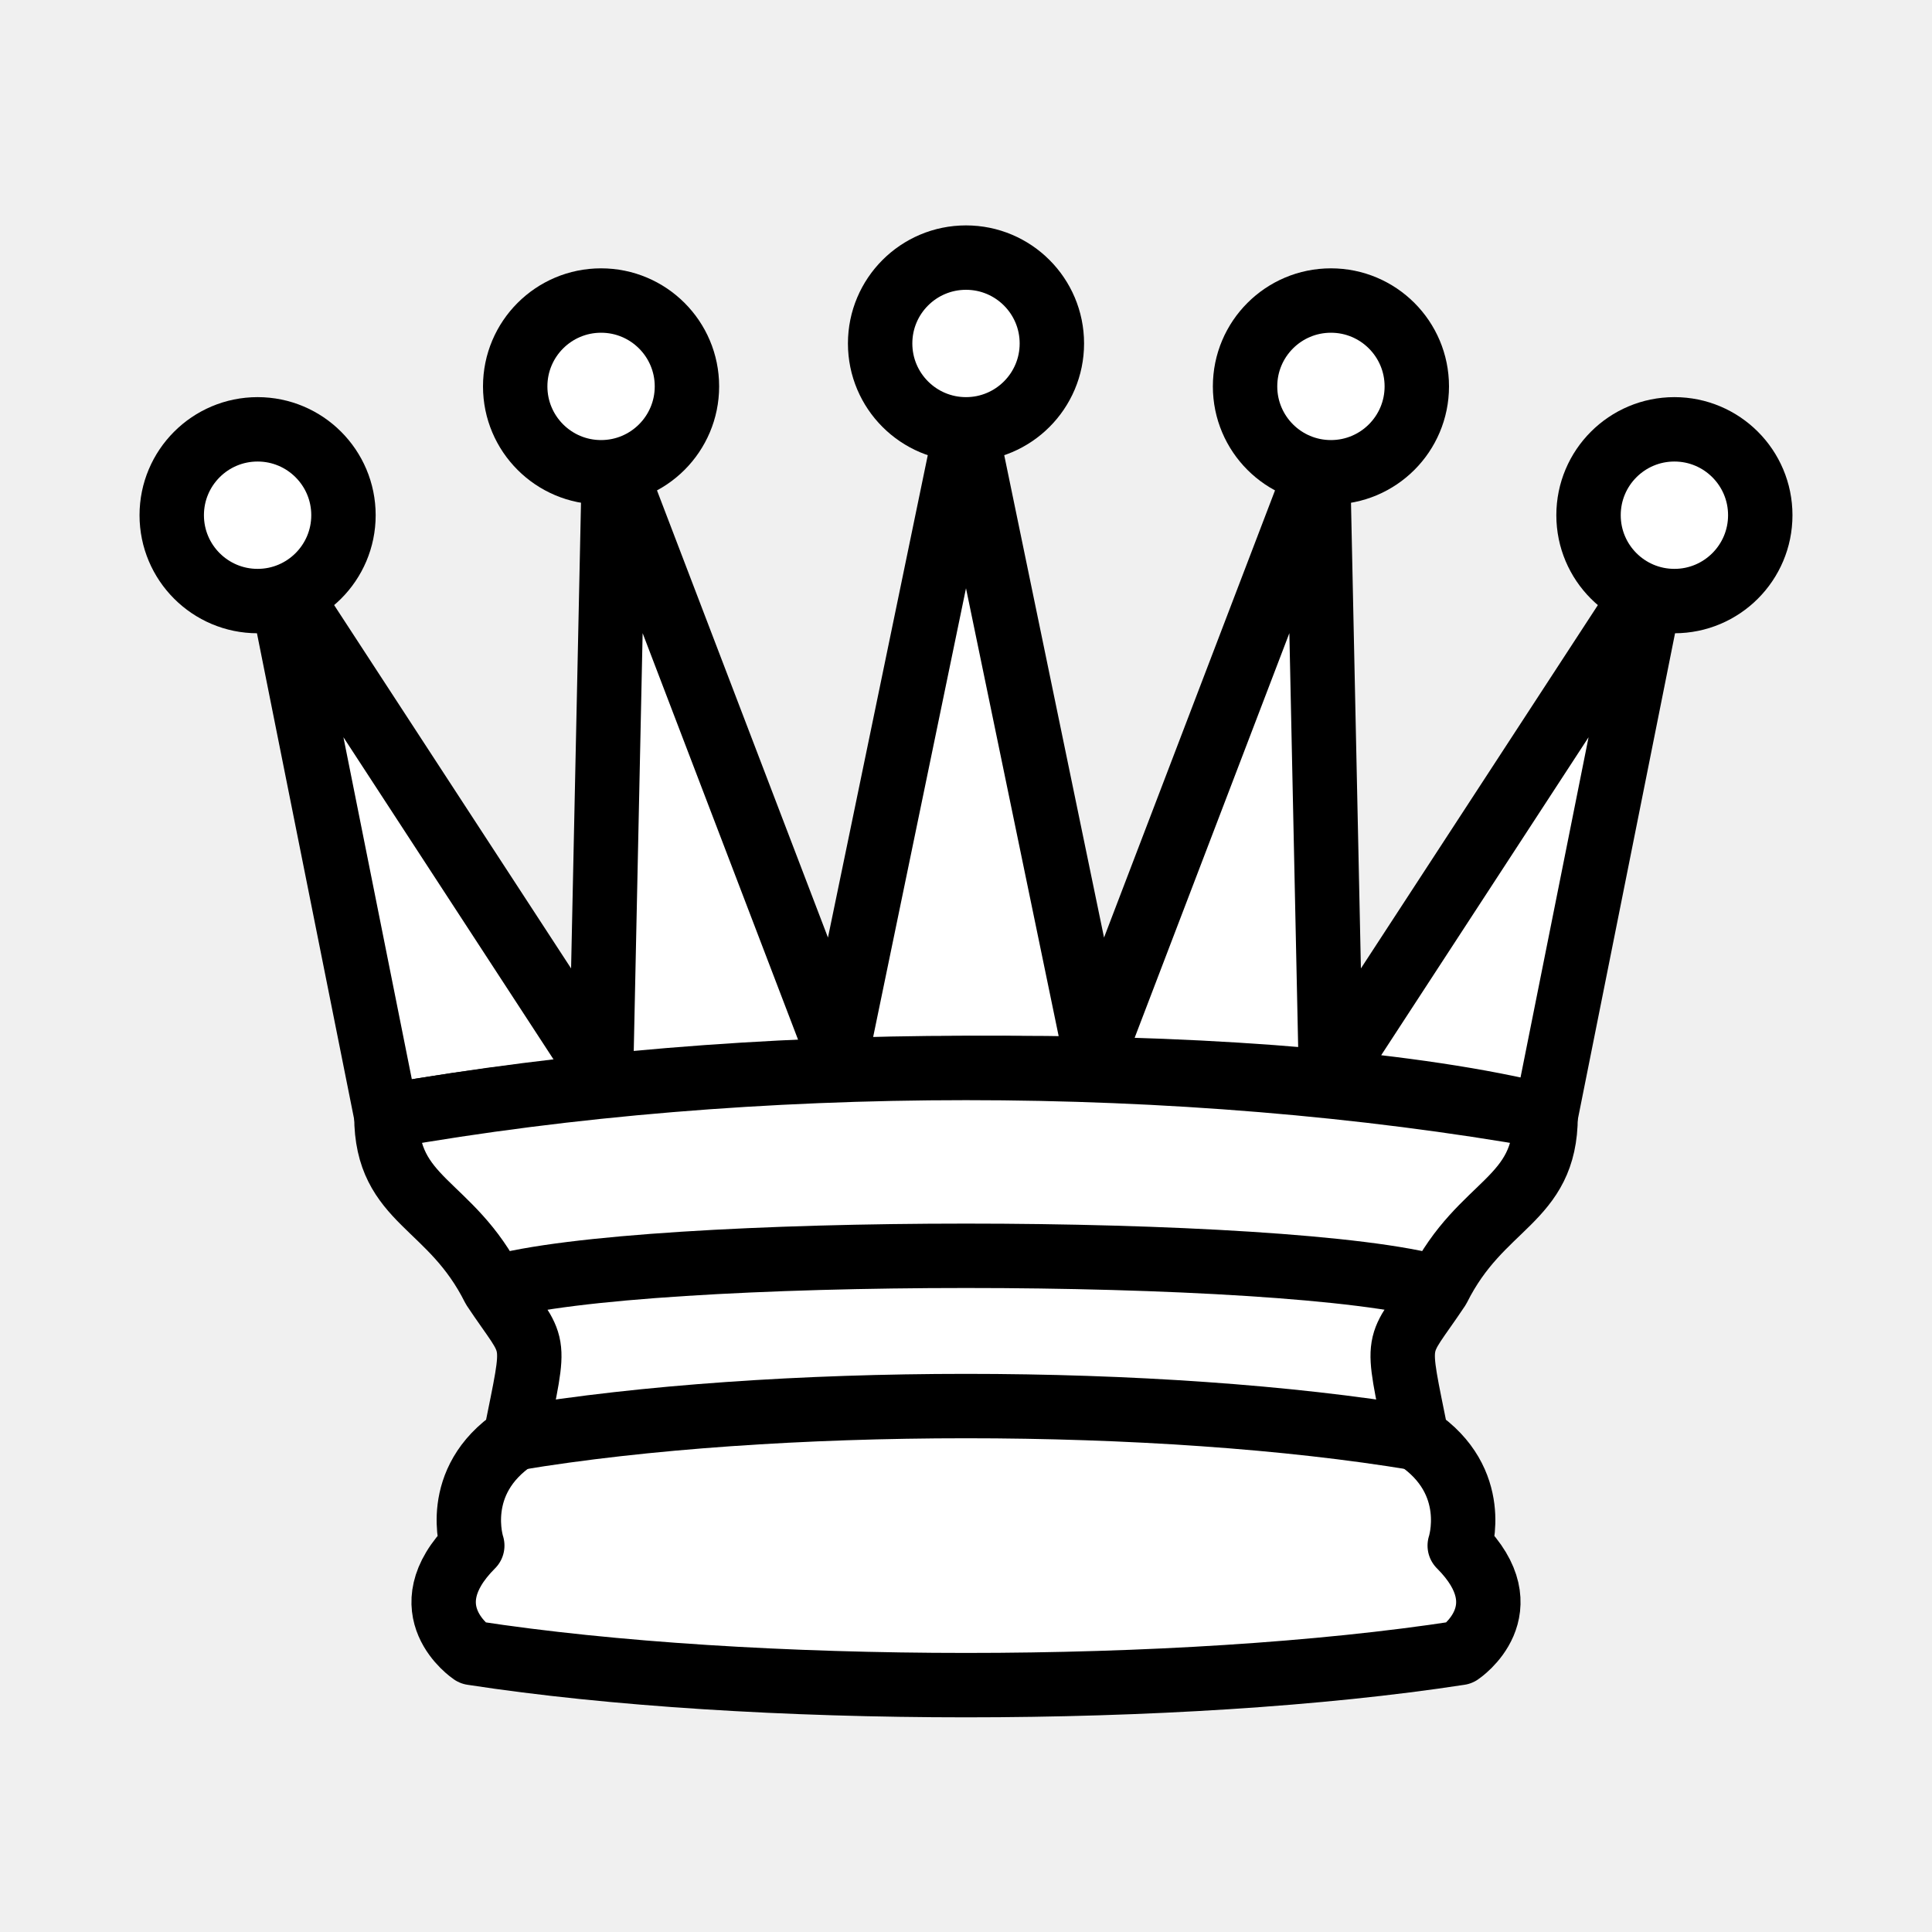
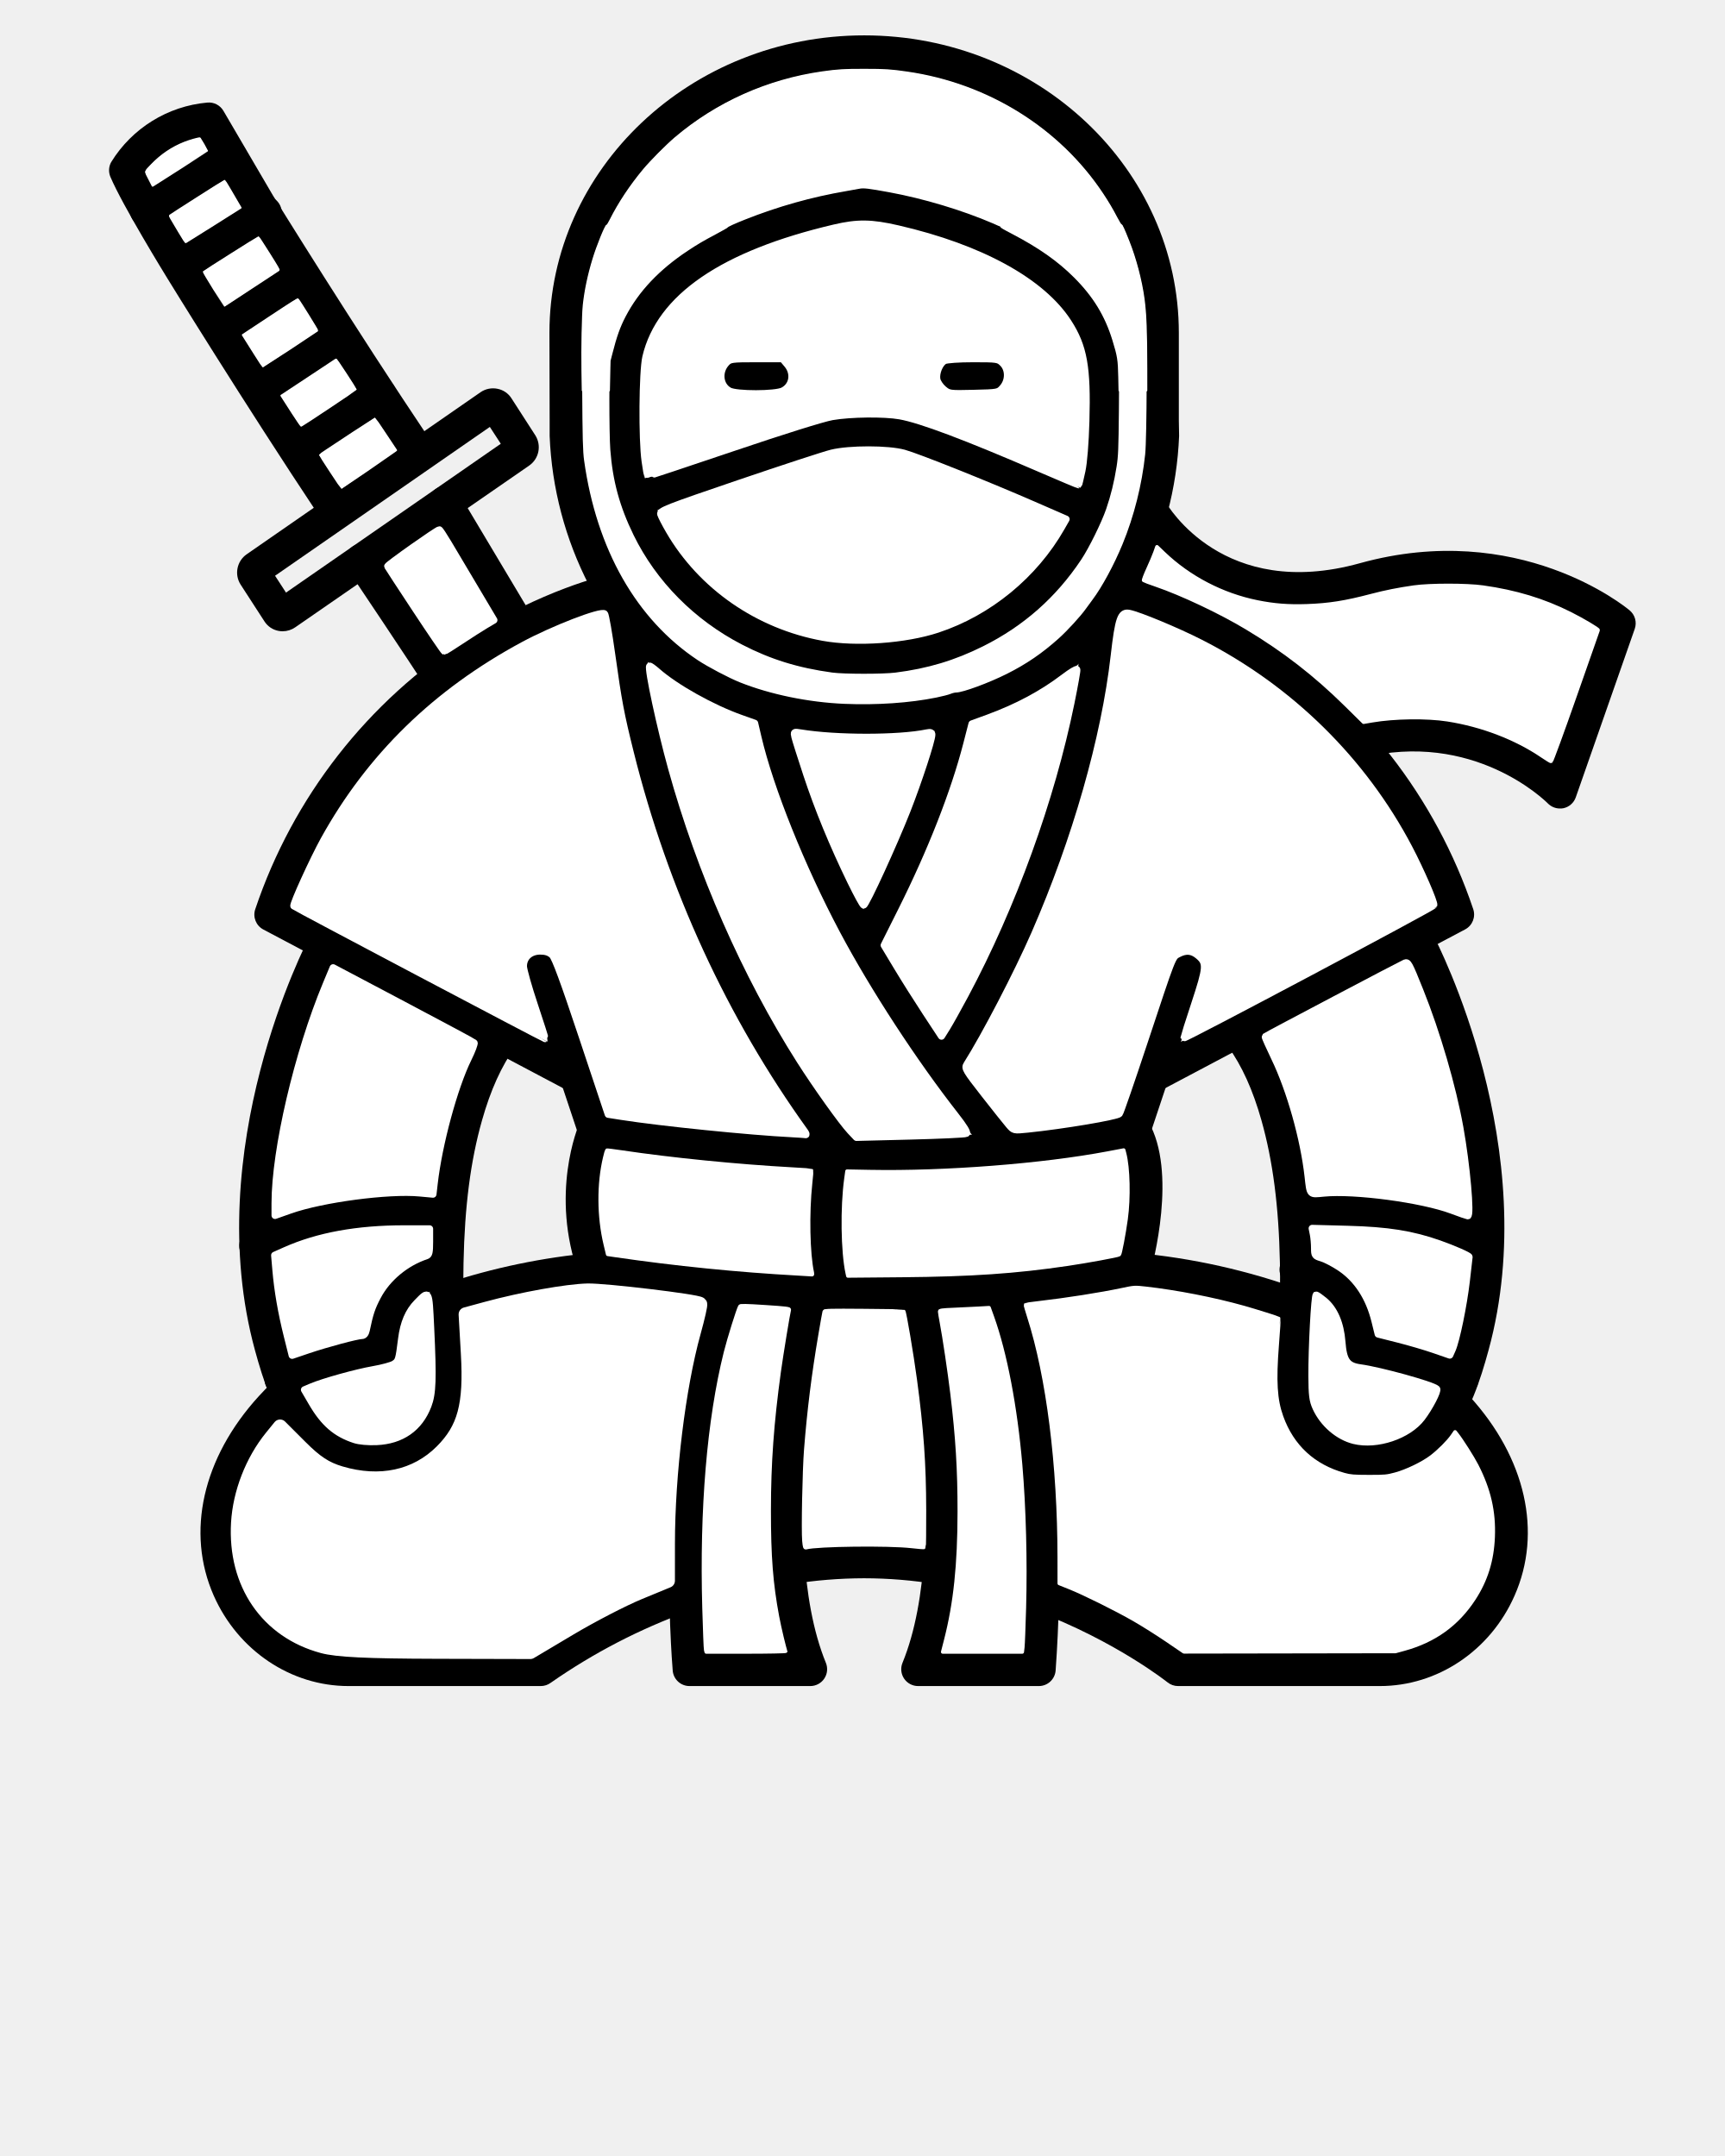
- <svg xmlns="http://www.w3.org/2000/svg" version="1.1" width="45" height="45">
-   <g style="fill:#ffffff;stroke:#000000;stroke-width:1.5;stroke-linejoin:round">
-     <path d="M 9,26 C 17.5,24.5 30,24.5 36,26 L 38.5,13.5 L 31,25 L 30.7,10.9 L 25.5,24.5 L 22.5,10 L 19.5,24.5 L 14.3,10.9 L 14,25 L 6.5,13.5 L 9,26 z" />
-     <path d="M 9,26 C 9,28 10.5,28 11.5,30 C 12.5,31.5 12.5,31 12,33.5 C 10.5,34.5 11,36 11,36 C 9.5,37.5 11,38.5 11,38.5 C 17.5,39.5 27.5,39.5 34,38.5 C 34,38.5 35.5,37.5 34,36 C 34,36 34.5,34.5 33,33.5 C 32.5,31 32.5,31.5 33.5,30 C 34.5,28 36,28 36,26 C 27.5,24.5 17.5,24.5 9,26 z" />
-     <path d="M 11.5,30 C 15,29 30,29 33.5,30" style="fill:none" />
-     <path d="M 12,33.5 C 18,32.5 27,32.5 33,33.5" style="fill:none" />
-     <circle cx="6" cy="12" r="2" />
-     <circle cx="14" cy="9" r="2" />
-     <circle cx="22.5" cy="8" r="2" />
-     <circle cx="31" cy="9" r="2" />
-     <circle cx="39" cy="12" r="2" />
+ <svg xmlns="http://www.w3.org/2000/svg" version="1.1" viewBox="0 0 512 640">
+   <path d="m256.51 200.57c-41.88 0-75.95-32.24-75.95-71.86v-20.86a5 5 0 1 1 10 0v20.86c0 34.11 29.59 61.86 65.95 61.86s66-27.75 66-61.86l-0.05-20.62a5 5 0 0 1 10 0l0.05 20.62c-0.01 39.62-34.1 71.86-76 71.86z" />
+   <path d="m256.5 218.67c-47.95 0-70.85-24.38-81.61-44.82a106 106 0 0 1-11.75-44.45v-4.88l-0.06-25.71c0-48.7 41.92-88.31 93.43-88.31s93.38 39.61 93.38 88.3v26l0.08 4.52v0.11a105.92 105.92 0 0 1-11.8 44.45c-10.81 20.42-33.72 44.79-81.67 44.79zm0-198.17c-46 0-83.43 35.12-83.43 78.3l0.09 30.55a97.34 97.34 0 0 0 10.77 40.15c13.82 26 38.24 39.17 72.59 39.17s58.79-13.18 72.63-39.17a97.69 97.69 0 0 0 10.81-40.11l-0.08-4.53v-26.06c-0.02-43.18-37.42-78.3-83.4-78.3z" />
+   <path d="M99,155.54a5,5,0,0,1-4.17-2.24C72.44,119.64,49.89,83,49.66,82.6c-.53-.87-13.27-21.54-16.91-30.14A5,5,0,0,1,33,48.12,37.42,37.42,0,0,1,61.51,30.45a5,5,0,0,1,4.81,2.46L81,58c1,1.58,23.8,38.54,46.94,73a5,5,0,1,1-8.3,5.57C96,101.34,72.65,63.56,72.42,63.18l-.06-.1-13-22.2A27.57,27.57,0,0,0,43.07,51c4.41,9,15,26.2,15.11,26.39.23.37,22.69,36.9,45,70.41a5,5,0,0,1-1.4,6.93A4.94,4.94,0,0,1,99,155.54Z" />
+   <path d="m83.88 187.39a6.54 6.54 0 0 1-1.25-0.12 6.35 6.35 0 0 1-4.13-2.8l-7.09-10.95a6.62 6.62 0 0 1 1.83-9l69.42-48.11a6.55 6.55 0 0 1 5-1 6.33 6.33 0 0 1 4.13 2.8l7.09 11a6.62 6.62 0 0 1-1.82 9l-69.44 48.01a6.54 6.54 0 0 1-3.74 1.17zm-2.24-16.48 3.25 5 63.75-44.18-3.25-5zm68.84-36.31zm0 0z" />
+   <path d="M43.51,67.36a5,5,0,0,1-2.7-9.21L65.72,42.2a5,5,0,0,1,5.39,8.42L46.2,66.57A5,5,0,0,1,43.51,67.36Z" />
+   <path d="M323.33,156.34a5,5,0,0,1-2.05-.44c-.33-.14-33-14.77-49.78-20.71-13.82-4.89-28.58,0-28.73,0l-52.49,17.87a5,5,0,0,1-3.22-9.47l52.5-17.87c.72-.25,18.1-6.06,35.27,0s49.19,20.41,50.54,21a5,5,0,0,1-2,9.56Z" />
+   <path d="m229.83 116.5h-10.66a5 5 0 1 1 0-10h10.66a5 5 0 1 1 0 10z" />
+   <path d="m293.83 116.5h-10.66a5 5 0 0 1 0-10h10.66a5 5 0 0 1 0 10z" />
+   <path d="M384.81,392.72a5,5,0,0,1-1.73-.31,189.19,189.19,0,0,0-46.91-10.53,5,5,0,0,1,.65-10A195.84,195.84,0,0,1,386.53,383a5,5,0,0,1-1.72,9.69Z" />
+   <path d="M409.56,500.5H349.67a5,5,0,0,1-3.14-1.11c-.15-.12-15.31-12.18-38.94-21.14a5,5,0,0,1,3.54-9.35,170.1,170.1,0,0,1,40.24,21.6h58.19c13.14,0,25.24-8.2,30.83-20.88,3.19-7.24,8.45-26.45-11.61-48.42l-.81-.88a5,5,0,0,1,7.28-6.85l.92,1c16.67,18.26,21.67,40.39,13.37,59.19C442.35,490,426.66,500.5,409.56,500.5Z" />
+   <path d="M279,470.36a4.62,4.62,0,0,1-.82-.07,134.73,134.73,0,0,0-21.72-1.79,138.31,138.31,0,0,0-21.74,1.77,5,5,0,0,1-1.58-9.88,148.69,148.69,0,0,1,23.32-1.89,145.7,145.7,0,0,1,23.34,1.92,5,5,0,0,1-.8,9.94Z" />
+   <path d="m160.5 500.5h-57.06c-17.1 0-32.79-10.54-40-26.85-8.3-18.8-3.3-40.93 13.37-59.19 1.35-1.48 2.78-2.95 4.25-4.35a5 5 0 1 1 6.93 7.2c-1.31 1.26-2.59 2.57-3.79 3.89-20.06 22-14.8 41.18-11.61 48.42 5.61 12.68 17.71 20.88 30.85 20.88h55.44a189.2 189.2 0 0 1 42-21.57 5 5 0 1 1 3.45 9.39 176.92 176.92 0 0 0-40.83 21.18 5 5 0 0 1-3 1z" />
+   <path d="m133.56 390.85a5 5 0 0 1-1.56-9.75 195.33 195.33 0 0 1 44.19-9.2 5 5 0 0 1 0.65 10 188.14 188.14 0 0 0-41.7 8.72 5 5 0 0 1-1.58 0.23z" />
+   <path d="m185.56 117.86a5 5 0 0 1-5-5c0-20.09 13.37-36.38 38.66-47.12a149.86 149.86 0 0 1 37-10 5 5 0 1 1 1.17 9.93c-0.67 0.08-66.81 8.34-66.81 47.2a5 5 0 0 1-5.02 4.99z" />
+   <path d="m327.5 117.86a5 5 0 0 1-5-5c0-38.93-66.13-47.12-66.8-47.2a5 5 0 1 1 1.16-9.93 149.75 149.75 0 0 1 37 10c25.29 10.74 38.66 27 38.66 47.12a5 5 0 0 1-5.02 5.01z" />
+   <path d="M296.88,344.23a5,5,0,0,1-3.85-1.81c-59.77-72-69.07-129-69.44-131.4a5,5,0,1,1,9.89-1.51c.05.33,2.35,14.42,11.68,36.81,8.66,20.82,25.34,53.28,55.57,89.72a5,5,0,0,1-3.85,8.19Z" />
+   <path d="m250.66 347.45a5 5 0 0 1-3.9-1.86c-52.87-65.49-63.57-141.25-64-144.45 0-0.19-1.83-14.7-2.8-19.56a5 5 0 0 1 9.8-2c1.05 5.23 2.84 19.64 2.91 20.25s10.82 76.21 61.87 139.45a5 5 0 0 1-0.75 7 4.94 4.94 0 0 1-3.13 1.17z" />
+   <path d="M256.5,285a5,5,0,0,1-2.43-.63,5,5,0,0,1-1.94-6.8c22.44-40.32,26.84-67.75,26.88-68a5,5,0,1,1,9.88,1.51c-.18,1.19-4.72,29.5-28,71.38A5,5,0,0,1,256.5,285Z" />
+   <path d="m279.85 322.3a5 5 0 0 1-4.21-7.68c35.59-56 43.9-112.87 44.17-114.77l2-17.93a5 5 0 1 1 9.93 1.12l-2 18s0 0.07 0 0.1c-0.33 2.44-8.46 60.35-45.65 118.84a5 5 0 0 1-4.24 2.32z" />
+   <path d="m171.16 324.5a5 5 0 0 1-2.33-0.58l-90.67-48a5 5 0 0 1-2.39-6.05 154 154 0 0 1 62.87-80.58c22.36-14.29 41.06-18.5 41.85-18.68a5 5 0 0 1 2.13 9.77c-0.18 0-18.06 4.08-38.92 17.55-26.64 17.19-45.81 41.12-57 71.18l86.84 46a5 5 0 0 1-2.35 9.42z" />
+   <path d="m341.84 324.5a5 5 0 0 1-2.35-9.42l86.84-46c-11.22-30.06-30.39-54-57-71.18-20.86-13.47-38.74-17.51-38.92-17.55a5 5 0 0 1 2.13-9.77c0.79 0.18 19.53 4.36 41.85 18.68a154 154 0 0 1 62.87 80.58 5 5 0 0 1-2.39 6.05l-90.67 48a5 5 0 0 1-2.36 0.61z" />
+   <path d="M263,389.06a541.15,541.15,0,0,1-87.35-7.25,5,5,0,0,1-3.81-3.22c-8.74-24.21-.25-44.24.12-45.08a5,5,0,0,1,5.48-2.93c.86.16,87.7,15.63,158,0a5,5,0,0,1,5.41,2.37c8.64,14.9,1.34,42.19.48,45.25a5,5,0,0,1-3.72,3.53C313.17,387.23,287,389.06,263,389.06Zm-82.67-16.61c15.53,2.49,90.2,13.19,152.13.21,1.82-7.81,4.09-22.32,1.16-31.43-63.19,12.94-135.37,2.87-153.69-.09A57.08,57.08,0,0,0,180.29,372.45Z" />
+   <path d="m176.5 340.5a5 5 0 0 1-4.74-3.42l-16-48a5 5 0 1 1 9.48-3.16l16 48a5 5 0 0 1-3.16 6.32 4.84 4.84 0 0 1-1.58 0.26z" />
+   <path d="m336.5 340.5a4.84 4.84 0 0 1-1.58-0.26 5 5 0 0 1-3.16-6.32l16-48a5 5 0 0 1 9.48 3.16l-16 48a5 5 0 0 1-4.74 3.42z" />
+   <path d="M308.33,500.5H272.5a5,5,0,0,1-4.63-6.89c15.4-37.61-.09-107.9-.25-108.61a5,5,0,0,1,9.76-2.19c.64,2.84,14.66,66.53,2.18,107.69h24.1c.95-16.38,3-72.79-11.37-105.81a5,5,0,1,1,9.17-4c7.55,17.33,11.83,42,12.73,73.39a409.37,409.37,0,0,1-.87,41.83A5,5,0,0,1,308.33,500.5Z" />
+   <path d="M240.5,500.5H204.67a5,5,0,0,1-5-4.58c-.25-3-6-74.16,11.86-115.22a5,5,0,1,1,9.17,4c-14.37,33-12.32,89.43-11.37,105.81h24.1C221,449.34,235,385.65,235.62,382.81a5,5,0,0,1,9.76,2.19c-.16.71-15.63,71-.25,108.61a5,5,0,0,1-4.63,6.89Z" />
+   <path d="m247.16 387.69a5 5 0 0 1-4.88-3.92 103.37 103.37 0 0 1 0-42.51 5 5 0 0 1 9.72 2.37 94.58 94.58 0 0 0 0 38 5 5 0 0 1-3.8 6 5.1 5.1 0 0 1-1.04 0.06z" />
+   <path d="M111.14,438.46a30.57,30.57,0,0,1-24.09-11.63c-5.84-7.65-8.91-17-11.37-26-16.33-59.71,15-120.61,16.39-123.17a5,5,0,0,1,8.86,4.64h0c-.31.59-30.88,60-15.61,115.89,2.19,8,4.88,16.29,9.68,22.59a20.48,20.48,0,0,0,18.56,7.54A16.29,16.29,0,0,0,127,418.48c2.36-5.45,1.82-11.83,1.25-18.59-.18-2.19-.37-4.46-.46-6.7-.26-6.87-.33-12.93-.21-18.54.36-17.65,2.22-31.87,5.85-44.76,2.87-10.16,6.61-18.36,11.44-25.07a5,5,0,0,1,8.12,5.85c-4.14,5.74-7.39,12.92-9.93,21.93-3.4,12-5.14,25.48-5.48,42.25-.11,5.42-.05,11.29.2,18,.08,2,.25,4.06.44,6.23.61,7.34,1.31,15.65-2,23.4a26.17,26.17,0,0,1-21.44,15.79A29.35,29.35,0,0,1,111.14,438.46Z" />
+   <path d="M83.56,414.39a5,5,0,0,1-2-9.6c.65-.28,14.57-6.22,27.24-8.41.9-9.28,6.34-22.08,23-24.44a5,5,0,0,1,1.4,9.9c-6.63.94-10.91,4.16-13.1,9.86a22.59,22.59,0,0,0-1.43,8.67,5,5,0,0,1-4.51,5.36c-12,1.16-28.53,8.18-28.7,8.25A4.9,4.9,0,0,1,83.56,414.39Z" />
+   <path d="M406.32,438.46a29.47,29.47,0,0,1-3.63-.22,26.17,26.17,0,0,1-21.44-15.79c-3.35-7.75-2.65-16.06-2-23.39.19-2.18.36-4.24.44-6.24.25-6.69.31-12.56.2-18-.34-16.77-2.08-30.2-5.48-42.25-2.54-9-5.79-16.19-9.93-21.93a5,5,0,0,1,8.12-5.85c4.83,6.71,8.57,14.91,11.44,25.07,3.63,12.89,5.49,27.11,5.85,44.76.12,5.6,0,11.66-.21,18.54-.09,2.24-.28,4.51-.46,6.71-.57,6.75-1.11,13.14,1.25,18.58a16.29,16.29,0,0,0,13.47,9.83,20.47,20.47,0,0,0,18.56-7.54c4.8-6.3,7.49-14.58,9.68-22.59,15.3-55.95-15.3-115.29-15.61-115.89a5,5,0,1,1,8.86-4.64c1.34,2.56,32.72,63.46,16.39,123.17-2.45,9-5.53,18.36-11.37,26A30.58,30.58,0,0,1,406.32,438.46Z" />
+   <path d="M433.9,414.39a4.9,4.9,0,0,1-2-.41c-.17-.07-16.65-7.09-28.7-8.25a5,5,0,0,1-4.51-5.36c.11-1.65.65-16.38-14.53-18.53a5,5,0,1,1,1.4-9.9c16.7,2.36,22.14,15.16,23,24.44,12.67,2.19,26.59,8.13,27.24,8.41a5,5,0,0,1-2,9.6Z" />
+   <path d="M76,374.8a5,5,0,0,1-2.67-9.23c23.72-15,58.81-10.73,60.29-10.54a5,5,0,1,1-1.26,9.92c-.51-.06-33.1-3.93-53.69,9.08A5,5,0,0,1,76,374.8Z" />
+   <path d="M440.83,374.8a5,5,0,0,1-2.7-.79c-20.36-13.07-52.46-9.1-52.79-9.06a5,5,0,0,1-1.28-9.92c1.47-.18,36.08-4.45,59.47,10.56a5,5,0,0,1-2.7,9.21Z" />
+   <path d="M463,240a5,5,0,0,1-3.57-1.5c-.88-.88-22.18-21.82-55.35-13.49a5,5,0,0,1-2.43-9.7,69.92,69.92,0,0,1,59,11.25l13.9-39.73c-8.09-5.52-33.37-19.69-68.25-10-25.07,7-42.49.42-52.69-6.28a53.27,53.27,0,0,1-16.45-16.77,5,5,0,0,1,8.73-4.87c.74,1.31,17.32,29.5,57.73,18.28,47-13.05,78.75,12.87,80.08,14a5,5,0,0,1,1.51,5.49l-17.5,50a5,5,0,0,1-3.63,3.23A5.06,5.06,0,0,1,463,240Z" />
+   <path d="M130.5,206.14a5,5,0,0,1-4.24-2.34c-3.92-6.22-22.76-34.34-23-34.62a5,5,0,1,1,8.31-5.57c.78,1.16,19.11,28.52,23.1,34.87a5,5,0,0,1-4.22,7.66Z" />
+   <path d="m154.09 191.16a5 5 0 0 1-4.3-2.44l-22-36.85a5 5 0 1 1 8.59-5.12l22 36.85a5 5 0 0 1-4.29 7.56z" />
+   <path d="M53.52,84a5,5,0,0,1-2.68-9.22l25-15.8a5,5,0,1,1,5.34,8.45l-25,15.8A5,5,0,0,1,53.52,84Z" />
+   <path d="M65.43,102.73a5,5,0,0,1-2.77-9.17L86.18,78a5,5,0,1,1,5.52,8.34L68.18,101.9A5,5,0,0,1,65.43,102.73Z" />
+   <path d="m77.19 120.52a5 5 0 0 1-2.77-9.17l23.52-15.57a5 5 0 0 1 5.52 8.34l-23.52 15.57a5 5 0 0 1-2.75 0.83z" />
+   <path d="M89,137.82a5,5,0,0,1-2.76-9.17l23.52-15.57a5,5,0,1,1,5.52,8.33L91.74,137A5,5,0,0,1,89,137.82Z" />
+   <g fill="#fff" stroke="#fff" stroke-linecap="round" stroke-linejoin="round">
+     <path d="m95.767 488.67c-16.418-4.418-26.136-18.586-25.094-36.584 0.518-8.957 4.213-18.457 9.905-25.467l2.551-3.143 6.056 6.056c4.576 4.576 7.478 6.478 11.876 7.784 11.695 3.473 22.423 1.17 30.044-6.451 6.785-6.785 8.659-13.784 7.784-29.075l-0.665-11.622 6.247-1.698c10.417-2.832 23.825-5.238 29.946-5.374 5.187-0.115 32.548 3.164 33.386 4.002 0.186 0.186-0.669 3.964-1.899 8.395-4.516 16.267-7.667 42.029-7.674 62.739l-4e-3 10.996-8.632 3.564c-4.747 1.96-13.935 6.718-20.417 10.574l-11.785 7.011-27.911-0.072c-20.576-0.053-29.436-0.482-33.714-1.634z" stroke-width="4.203" style="paint-order:stroke fill markers" />
+     <g stroke-width="1.051">
+       <path d="m209.46 489.77c-0.087-0.335-0.309-5.902-0.492-12.373-0.833-29.479 1.385-55.944 6.362-75.886 1.007-4.036 3.784-12.935 4.284-13.73 0.174-0.276 1.662-0.25 7.501 0.132 6.245 0.409 7.266 0.536 7.156 0.891-0.271 0.881-2.341 13.496-3.002 18.298-2.108 15.312-2.965 27.196-2.972 41.229-7e-3 13.745 0.619 21.809 2.447 31.536 0.646 3.437 2.172 9.821 2.458 10.284 0.077 0.125-5.197 0.228-11.721 0.228h-11.861z" style="paint-order:stroke fill markers" />
+       <path d="m238.62 457.42c-0.295-3.141 0.066-20.971 0.549-27.11 0.918-11.665 2.228-22.16 4.261-34.13 0.599-3.529 1.146-6.601 1.215-6.826 0.11-0.358 1.605-0.397 11.802-0.314 6.422 0.052 11.717 0.135 11.768 0.184 0.306 0.292 2.424 12.824 3.436 20.335 1.977 14.675 2.711 25.052 2.733 38.68 0.01 6.032-0.043 11.025-0.118 11.096-0.075 0.071-1.734-0.058-3.686-0.286-6.697-0.784-28.146-0.532-31.307 0.368-0.384 0.109-0.484-0.198-0.653-1.998z" style="paint-order:stroke fill markers" />
+       <path d="m280.73 486.79c2.795-10.922 3.99-22.284 4.003-38.05 0.01-12.48-0.579-22.083-2.152-35.085-0.765-6.318-2.329-16.82-3.137-21.062-0.296-1.555-0.539-3.024-0.539-3.263 0-0.373 0.62-0.462 4.3-0.615 2.365-0.099 5.662-0.258 7.326-0.355l3.025-0.175 0.97 2.701c3.863 10.757 6.917 26.743 8.392 43.93 1.082 12.608 1.506 28.649 1.121 42.434-0.158 5.644-0.363 10.908-0.455 11.696l-0.168 1.433h-23.604z" style="paint-order:stroke fill markers" />
+       <path d="m346.3 486.87c-2.802-1.907-7.164-4.655-9.693-6.105-5.412-3.105-14.794-7.763-19.134-9.5l-3.068-1.228-5e-3 -7.645c-0.017-27.512-3.327-53.761-9.016-71.494-0.619-1.929-1.08-3.553-1.025-3.609 0.055-0.055 1.753-0.291 3.773-0.525 8.549-0.987 18.427-2.54 25-3.93 3.565-0.754 3.676-0.761 6.848-0.406 9.187 1.028 20.347 3.209 29.266 5.721 3.233 0.91 10.172 3.091 10.355 3.254 0.045 0.041-0.184 3.497-0.51 7.682-0.858 11.006-0.533 16.399 1.297 21.492 3.159 8.796 9.517 14.664 18.605 17.171 1.788 0.493 2.857 0.579 7.283 0.586 4.799 7e-3 5.392-0.048 7.918-0.732 3.341-0.905 8.086-3.195 10.64-5.134 2.216-1.683 5.044-4.51 6.223-6.221l0.826-1.198 0.517 0.652c1.444 1.821 4.71 6.968 5.912 9.315 3.682 7.193 5.179 13.714 4.872 21.234-0.285 6.989-2.098 12.816-5.715 18.365-4.925 7.556-11.69 12.435-20.657 14.901l-2.617 0.72-62.799 0.104z" style="paint-order:stroke fill markers" />
+       <path d="m251.49 377.98c-1.393-6.375-1.579-19.578-0.395-28.111l0.306-2.209 6.722 0.127c22.303 0.422 51.369-1.839 70.685-5.499l4.713-0.893 0.256 0.973c1.124 4.273 1.328 13.201 0.448 19.54-0.623 4.487-1.723 10.275-2 10.526-0.296 0.268-9.529 1.968-15.365 2.828-15.548 2.292-28.507 3.177-49.186 3.36l-16.012 0.142z" style="paint-order:stroke fill markers" />
+       <path d="m236.86 378.13c-17.905-0.986-36.326-2.841-54.252-5.462l-2.238-0.327-0.712-2.98c-1.957-8.186-2.021-17.932-0.167-25.687 0.28-1.17 0.555-2.173 0.613-2.231s2.07 0.19 4.472 0.549c14.68 2.196 34.307 4.154 50.647 5.053 3.079 0.169 5.634 0.344 5.68 0.388 0.045 0.044-0.101 1.783-0.325 3.865-0.949 8.823-0.709 20.917 0.527 26.516 0.075 0.338 0.041 0.596-0.074 0.574-0.115-0.022-1.992-0.138-4.169-0.258z" style="paint-order:stroke fill markers" />
+     </g>
+     <g stroke-width="2.101">
+       <path d="m105.28 427.36c-5.58-1.822-9.15-4.913-12.686-10.981l-2.227-3.822 2.054-0.872c3.595-1.526 13.353-4.239 18.405-5.117 2.686-0.467 5.446-1.217 6.135-1.669 1.356-0.888 1.448-1.195 2.236-7.449 0.599-4.75 2.058-8.171 4.587-10.758 3.615-3.698 3.503-3.904 4.043 7.461 0.723 15.247 0.577 19.494-0.796 23.088-2.545 6.66-7.864 10.384-15.278 10.695-2.536 0.106-5.074-0.12-6.472-0.576z" style="paint-order:stroke fill markers" />
+       <path d="m401.91 427.61c-4.692-1.147-9.184-5.02-11.332-9.77-0.967-2.139-1.159-3.651-1.19-9.376-0.045-8.188 0.801-24.027 1.282-24.027 0.189 0 1.243 0.742 2.344 1.649 3.029 2.497 4.857 6.73 5.285 12.242 0.438 5.633 1.526 7.168 5.46 7.704 5.875 0.8 21.422 5.103 22.661 6.272 0.503 0.475-2.09 5.484-4.433 8.562-4.019 5.281-13.304 8.399-20.076 6.744z" style="paint-order:stroke fill markers" />
+       <path d="m425.67 400.65c-2.553-0.884-7.335-2.288-10.628-3.119l-5.986-1.512-0.943-3.836c-1.737-7.068-5.283-12.504-10.372-15.902-1.817-1.213-4.263-2.493-5.435-2.845-2.039-0.611-2.131-0.737-2.131-2.941 0-1.266-0.16-3.103-0.356-4.082l-0.356-1.779 10.595 0.283c11.848 0.316 19.033 1.459 27.141 4.317 4.195 1.478 8.847 3.522 8.847 3.887 0 0.071-0.367 3.27-0.817 7.109-0.858 7.335-2.983 17.663-4.2 20.407l-0.718 1.619z" style="paint-order:stroke fill markers" />
+       <path d="m85.265 396.52c-1.717-6.857-2.85-13.411-3.372-19.494l-0.378-4.403 3.201-1.423c9.692-4.307 21.327-6.427 35.269-6.427h7.523v3.84c0 3.173-0.166 3.894-0.956 4.154-6.117 2.015-11.618 6.593-14.491 12.061-1.743 3.317-2.291 4.962-3.372 10.116-0.201 0.956-0.667 1.502-1.285 1.502-1.43 0-10.6 2.459-15.991 4.288l-4.695 1.593z" style="paint-order:stroke fill markers" />
+       <path d="m81.638 357.19c0-15.902 6.722-44.66 15.199-65.026l2.038-4.895 20.733 10.957c11.403 6.026 20.901 11.118 21.105 11.315 0.205 0.197-0.596 2.325-1.778 4.727-4.117 8.364-8.718 25.304-10.06 37.039l-0.364 3.182-3.914-0.365c-9.329-0.87-29.001 1.737-38.519 5.105l-4.44 1.571z" style="paint-order:stroke fill markers" />
+       <path d="m430.95 359.27c-8.892-3.328-28.89-6.004-38.093-5.097-4.188 0.413-3.98 0.636-4.601-4.956-1.241-11.181-5.298-25.577-9.906-35.145-1.643-3.412-2.912-6.268-2.82-6.346 0.362-0.309 40.63-21.535 41.435-21.842 0.975-0.371 1.197 0.037 4.464 8.18 5.032 12.544 9.673 28.438 11.879 40.683 1.991 11.054 3.341 26.278 2.321 26.167-0.225-0.025-2.331-0.764-4.679-1.643z" style="paint-order:stroke fill markers" />
+       <path d="m235.09 336.54c-12.493-0.619-38.917-3.304-50.627-5.144l-3.937-0.619-7.687-23.06c-5.539-16.617-8.034-23.387-8.931-24.229-0.866-0.814-1.945-1.169-3.554-1.169-2.958 0-4.991 1.832-4.991 4.497 0 0.999 1.471 6.215 3.269 11.591s3.211 9.832 3.14 9.903c-0.108 0.108-74.088-38.95-74.549-39.358-0.407-0.36 5.753-13.887 8.962-19.68 13.671-24.682 33.175-43.711 59.178-57.736 8.866-4.782 23.107-10.287 24.084-9.31 0.278 0.278 1.24 5.773 2.137 12.211 1.921 13.784 2.641 17.599 5.46 28.913 10.222 41.025 27.808 79.232 51.799 112.54 0.412 0.572 0.535 0.993 0.273 0.935-0.262-0.058-2.073-0.184-4.026-0.281z" style="paint-order:stroke fill markers" />
+       <path d="m252.37 335.69c-2.41-2.555-10.104-13.335-14.897-20.873-16.16-25.412-29.619-56.04-38.139-86.793-3.337-12.046-7.103-29.57-6.506-30.276 0.097-0.115 1.1 0.601 2.228 1.591 5.513 4.84 16.245 10.847 24.819 13.891l4.112 1.46 0.982 4.194c3.579 15.277 12.925 38.557 23.388 58.255 9.107 17.144 22.909 38.308 35.253 54.055 2.564 3.271 3.629 5.03 3.192 5.273-0.36 0.201-7.843 0.545-16.628 0.766l-15.972 0.401z" style="paint-order:stroke fill markers" />
+       <path d="m299.47 333.94c-0.782-0.909-4.082-5.056-7.333-9.215-5.504-7.041-5.86-7.643-5.166-8.737 5.393-8.503 15.096-27.175 20.191-38.854 12.183-27.927 20.751-57.925 23.549-82.445 1.272-11.15 1.968-13.117 4.462-12.622 2.931 0.582 14.15 5.25 21.024 8.747 26.587 13.525 48.345 34.904 62.008 60.928 3.467 6.603 7.626 16.175 7.366 16.954-0.195 0.586-74.167 39.875-74.167 39.392 0-0.166 1.457-4.741 3.238-10.167 3.556-10.834 3.642-12.036 1.024-14.24-1.843-1.551-3.625-1.717-5.885-0.548-1.879 0.972-1.577 0.192-10.384 26.765-3.683 11.113-6.898 20.425-7.145 20.694-0.748 0.816-16.828 3.518-27.265 4.582-4.093 0.417-4.096 0.416-5.517-1.235z" style="paint-order:stroke fill markers" />
+       <path d="m274.82 300.55c-2.544-3.87-6.374-9.942-8.51-13.494l-3.884-6.458 5.157-10.303c8.846-17.673 15.68-35.109 19.365-49.408l1.548-6.007 4.558-1.663c8.843-3.227 16.219-7.167 22.851-12.207 1.952-1.483 3.625-2.49 3.717-2.238 0.092 0.253-0.701 4.718-1.764 9.922-5.843 28.626-17.309 60.248-31.422 86.656-2.087 3.906-4.514 8.257-5.393 9.669l-1.598 2.567z" style="paint-order:stroke fill markers" />
+       <path d="m252.57 261.78c-5.376-11.058-9.73-21.643-13.115-31.887-1.737-5.256-3.319-10.255-3.516-11.11-0.354-1.537-0.336-1.55 1.713-1.216 10.567 1.724 29.075 1.719 37.43-0.01 1.116-0.231 1.502-0.098 1.502 0.52 0 1.706-3.984 13.886-7.325 22.396-3.884 9.894-12.268 28.191-12.917 28.191-0.233 0-1.93-3.098-3.771-6.885z" style="paint-order:stroke fill markers" />
+       <path d="m244.33 189.19c-19.245-3.485-36.102-15.161-45.684-31.644-1.222-2.102-2.366-4.315-2.542-4.918-0.294-1.006 1.612-1.753 23.292-9.137 12.987-4.423 25.332-8.462 27.435-8.976 5.311-1.299 16.763-1.289 21.5 0.018 4.061 1.121 24.512 9.297 38.42 15.36l9.681 4.221-1.447 2.535c-8.015 14.044-21.507 25.108-36.755 30.141-9.55 3.152-24.07 4.18-33.899 2.4z" style="paint-order:stroke fill markers" />
+     </g>
+     <path d="m250.65 208.41c-10.603-0.451-21.874-2.772-30.853-6.352-3.216-1.282-9.457-4.568-12.423-6.541-18.075-12.021-29.811-32.656-33.479-58.864-0.382-2.726-0.478-6.418-0.576-21.98-0.123-19.493 9.1e-4 -22.956 1.023-28.63 1.008-5.595 2.735-11.367 4.891-16.346l1.038-2.396 35.158-0.128-3.55 1.858c-16.826 8.81-26.862 20.004-30.279 33.772-0.372 1.497-0.806 3.152-0.966 3.676-0.378 1.241-0.387 22.034-0.013 27.033 0.698 9.316 2.797 17.02 6.955 25.529 6.78 13.877 18.213 25.424 32.464 32.789 8.516 4.401 16.725 6.944 26.925 8.339 3.457 0.473 15.116 0.481 18.84 0.014 9.671-1.214 17.767-3.647 26.268-7.894 12.077-6.033 21.751-14.582 29.284-25.878 2.316-3.473 6.07-11.088 7.47-15.152 1.377-3.997 2.397-8.156 3.11-12.678 0.494-3.135 0.578-5.184 0.691-16.892 0.143-14.923 0.163-14.705-2.001-21.692-3.823-12.342-13.711-22.787-29.189-30.835l-3.822-1.988 35.034-0.012 1.23 2.935c3.168 7.559 4.972 15.016 5.628 23.263 0.476 5.991 0.381 36.586-0.129 41.443-0.941 8.964-3.287 18.28-6.681 26.537-2.491 6.06-6.062 12.665-8.854 16.376-0.61 0.811-1.478 1.998-1.929 2.637-1.552 2.201-5.467 6.478-8.055 8.8-4.849 4.351-9.524 7.543-15.259 10.418-5.305 2.659-12.939 5.476-14.841 5.476-0.424 0-1.227 0.194-1.786 0.431-0.558 0.237-2.428 0.719-4.155 1.07-7.835 1.595-17.629 2.266-27.167 1.86z" stroke-width="1.051" style="paint-order:stroke fill markers" />
+     <path d="m308.81 139.15c-22.151-9.58-35.507-14.608-41.739-15.712-4.649-0.823-14.692-0.707-20.081 0.233-2.723 0.475-14.914 4.294-29.647 9.287-13.763 4.664-25.074 8.417-25.135 8.34-0.062-0.077-0.391-2.054-0.731-4.394-0.936-6.438-0.791-26.618 0.223-30.919 4.174-17.709 22.929-30.548 55.95-38.304 6.904-1.622 10.948-1.568 18.84 0.251 24.549 5.658 42.715 15.632 50.549 27.754 4.615 7.141 5.727 13.344 5.263 29.364-0.189 6.53-0.646 12.221-1.181 14.713-0.48 2.236-0.927 4.102-0.994 4.147-0.067 0.045-5.159-2.096-11.316-4.759zm-76.4-23.138c2.925-1.512 3.515-5.177 1.266-7.85l-1.414-1.68h-7.774c-7.358 0-7.836 0.066-8.921 1.229-2.441 2.615-1.996 6.756 0.895 8.328 2.089 1.135 13.738 1.116 15.948-0.026zm65.254-0.96c1.818-2.115 1.807-5.399-0.024-7.23-1.292-1.292-1.61-1.34-8.773-1.34-4.28 0-7.9 0.25-8.535 0.59-1.448 0.775-2.623 3.664-2.261 5.559 0.159 0.829 1.037 2.138 1.952 2.907 1.632 1.373 1.803 1.397 8.994 1.223 7.261-0.175 7.343-0.192 8.647-1.709z" stroke-width="2.101" style="paint-order:stroke fill markers" />
+     <path d="m123.42 180.88c-4.502-6.828-8.262-12.576-8.356-12.773-0.154-0.323 14.729-10.836 15.341-10.836 0.141 0 1.317 1.782 2.614 3.959 1.297 2.178 4.881 8.208 7.966 13.401l5.609 9.442-2.5 1.48c-1.375 0.814-4.625 2.891-7.221 4.616s-4.843 3.134-4.994 3.131c-0.15-3e-3 -3.956-5.592-8.458-12.42z" stroke-width="2.101" style="paint-order:stroke fill markers" />
+     <g stroke-width=".525">
+       <path d="m98.123 140c-1.746-2.661-3.173-4.888-3.172-4.947 9.42e-4 -0.06 0.938-0.722 2.082-1.472 1.144-0.75 4.795-3.161 8.113-5.358s6.067-3.994 6.109-3.994c0.042 0 1.485 2.119 3.208 4.71l3.131 4.71-0.434 0.323c-1.08 0.803-15.684 10.871-15.767 10.87-0.052-8.3e-4 -1.522-2.179-3.268-4.84z" style="paint-order:stroke fill markers" />
+       <path d="m86.869 122.7c-1.318-2.049-2.617-4.072-2.886-4.495l-0.491-0.77 8.015-5.294c4.408-2.912 8.085-5.347 8.17-5.411 0.105-0.08 1.079 1.306 3.038 4.318 1.586 2.439 2.883 4.492 2.883 4.56 0 0.125-15.875 10.703-16.174 10.778-0.087 0.022-1.236-1.637-2.554-3.686z" style="paint-order:stroke fill markers" />
+       <path d="m75.7 105.23c-1.239-1.961-2.567-4.067-2.952-4.68l-0.699-1.114 8.118-5.369c6.747-4.462 8.147-5.337 8.29-5.181 0.508 0.555 5.832 9.161 5.728 9.258-0.215 0.201-16.064 10.656-16.15 10.653-0.045-1e-3 -1.096-1.607-2.334-3.568z" style="paint-order:stroke fill markers" />
+       <path d="m63.495 85.802c-1.706-2.741-3.067-5.039-3.025-5.107 0.096-0.155 16.073-10.257 16.235-10.265 0.065-0.003 1.484 2.164 3.152 4.816 2.619 4.163 3.004 4.843 2.817 4.975-0.663 0.467-15.98 10.564-16.024 10.564-0.029 0-1.449-2.242-3.155-4.983z" style="paint-order:stroke fill markers" />
+       <path d="m53.105 68.779c-1.035-1.75-2.084-3.519-2.333-3.932-0.345-0.573-0.413-0.786-0.288-0.899 0.284-0.257 16.043-10.296 16.161-10.294 0.062 7.61e-4 0.711 1.03 1.442 2.287 0.732 1.257 1.784 3.059 2.337 4.006l1.007 1.72-8.012 5.066c-4.407 2.786-8.107 5.102-8.223 5.147-0.16 0.061-0.665-0.687-2.092-3.1z" style="paint-order:stroke fill markers" />
+       <path d="m44.239 53.102c-1.239-2.423-1.319-1.999 0.784-4.182 2.853-2.962 6.036-5.113 9.745-6.584 1.601-0.635 4.425-1.424 4.566-1.276 0.146 0.154 2.168 3.632 2.16 3.714-0.006 0.061-14.121 9.124-15.69 10.076l-0.512 0.31z" style="paint-order:stroke fill markers" />
+     </g>
  </g>
+   <path d="m172.84 110.07c-0.109-6.798 0.094-16.697 0.4-19.541 0.464-4.307 1.412-8.807 2.863-13.586 1.186-3.907 3.613-9.899 4.057-10.015 0.17-0.044 0.544-0.632 1.067-1.675 2.478-4.944 5.916-10.123 9.875-14.876 1.987-2.386 6.865-7.304 9.284-9.361 12.319-10.475 27.494-17.271 43.706-19.572 4.553-0.646 6.418-0.759 12.491-0.753 6.191 0.006 7.767 0.108 12.682 0.819 23.841 3.448 45.059 16.651 57.941 36.053 1.665 2.509 2.857 4.524 4.279 7.237 0.621 1.186 1.107 1.956 1.259 1.995 0.25 0.065 0.77 1.201 2.234 4.88 2.027 5.094 3.743 11.616 4.47 16.997 0.597 4.417 0.814 9.89 0.819 20.717l3e-3 6.519h-8.015l-0.08-3.925c-0.106-5.198-0.272-6.248-1.748-11.058-2.235-7.286-5.749-13.036-11.452-18.739-4.836-4.836-10.498-8.821-18.432-12.971-2.942-1.539-3.336-1.776-3.445-2.075-0.02-0.055-1.019-0.523-2.221-1.041-9.175-3.952-20.711-7.418-30.922-9.29-6.203-1.137-7.63-1.303-8.924-1.038-0.536 0.11-2.248 0.416-3.805 0.681-10.305 1.755-20.379 4.585-30.168 8.475-3.139 1.247-5.081 2.138-5.244 2.405-0.065 0.107-1.624 0.995-3.463 1.973-3.834 2.038-5.363 2.937-8.328 4.898-8.514 5.631-14.67 12.144-18.568 19.644-1.662 3.199-2.636 5.936-3.954 11.109l-0.547 2.146-0.184 8.806h-7.837z" fill="#fff" stroke="#fff" stroke-linecap="round" stroke-linejoin="round" stroke-width=".525" style="paint-order:stroke fill markers" />
+   <path d="m457.75 224.43c-7.863-5.344-17.884-9.186-28.123-10.783-6.156-0.96-15.782-0.83-22.372 0.302l-2.521 0.433-5.233-5.161c-9.209-9.083-18.338-16.154-29.533-22.876-7.804-4.686-19.198-10.069-26.894-12.705-1.877-0.643-3.505-1.248-3.617-1.344-0.112-0.096 0.471-1.642 1.296-3.435s1.759-3.999 2.075-4.901l0.574-1.641 1.952 1.873c7.572 7.267 17.427 12.401 27.831 14.499 4.98 1.004 9.208 1.335 14.667 1.147 6.615-0.228 11.436-0.99 19.223-3.04 4.128-1.087 7.945-1.848 12.585-2.51 4.74-0.677 15.665-0.676 20.478 1e-3 9.729 1.369 17.986 3.873 25.939 7.866 3.676 1.846 8.37 4.628 8.262 4.896-0.039 0.097-3.131 8.916-6.872 19.599s-6.935 19.408-7.099 19.39-1.342-0.743-2.619-1.61z" fill="#fff" stroke="#fff" stroke-linecap="round" stroke-linejoin="round" stroke-width="1.051" style="paint-order:stroke fill markers" />
</svg>
